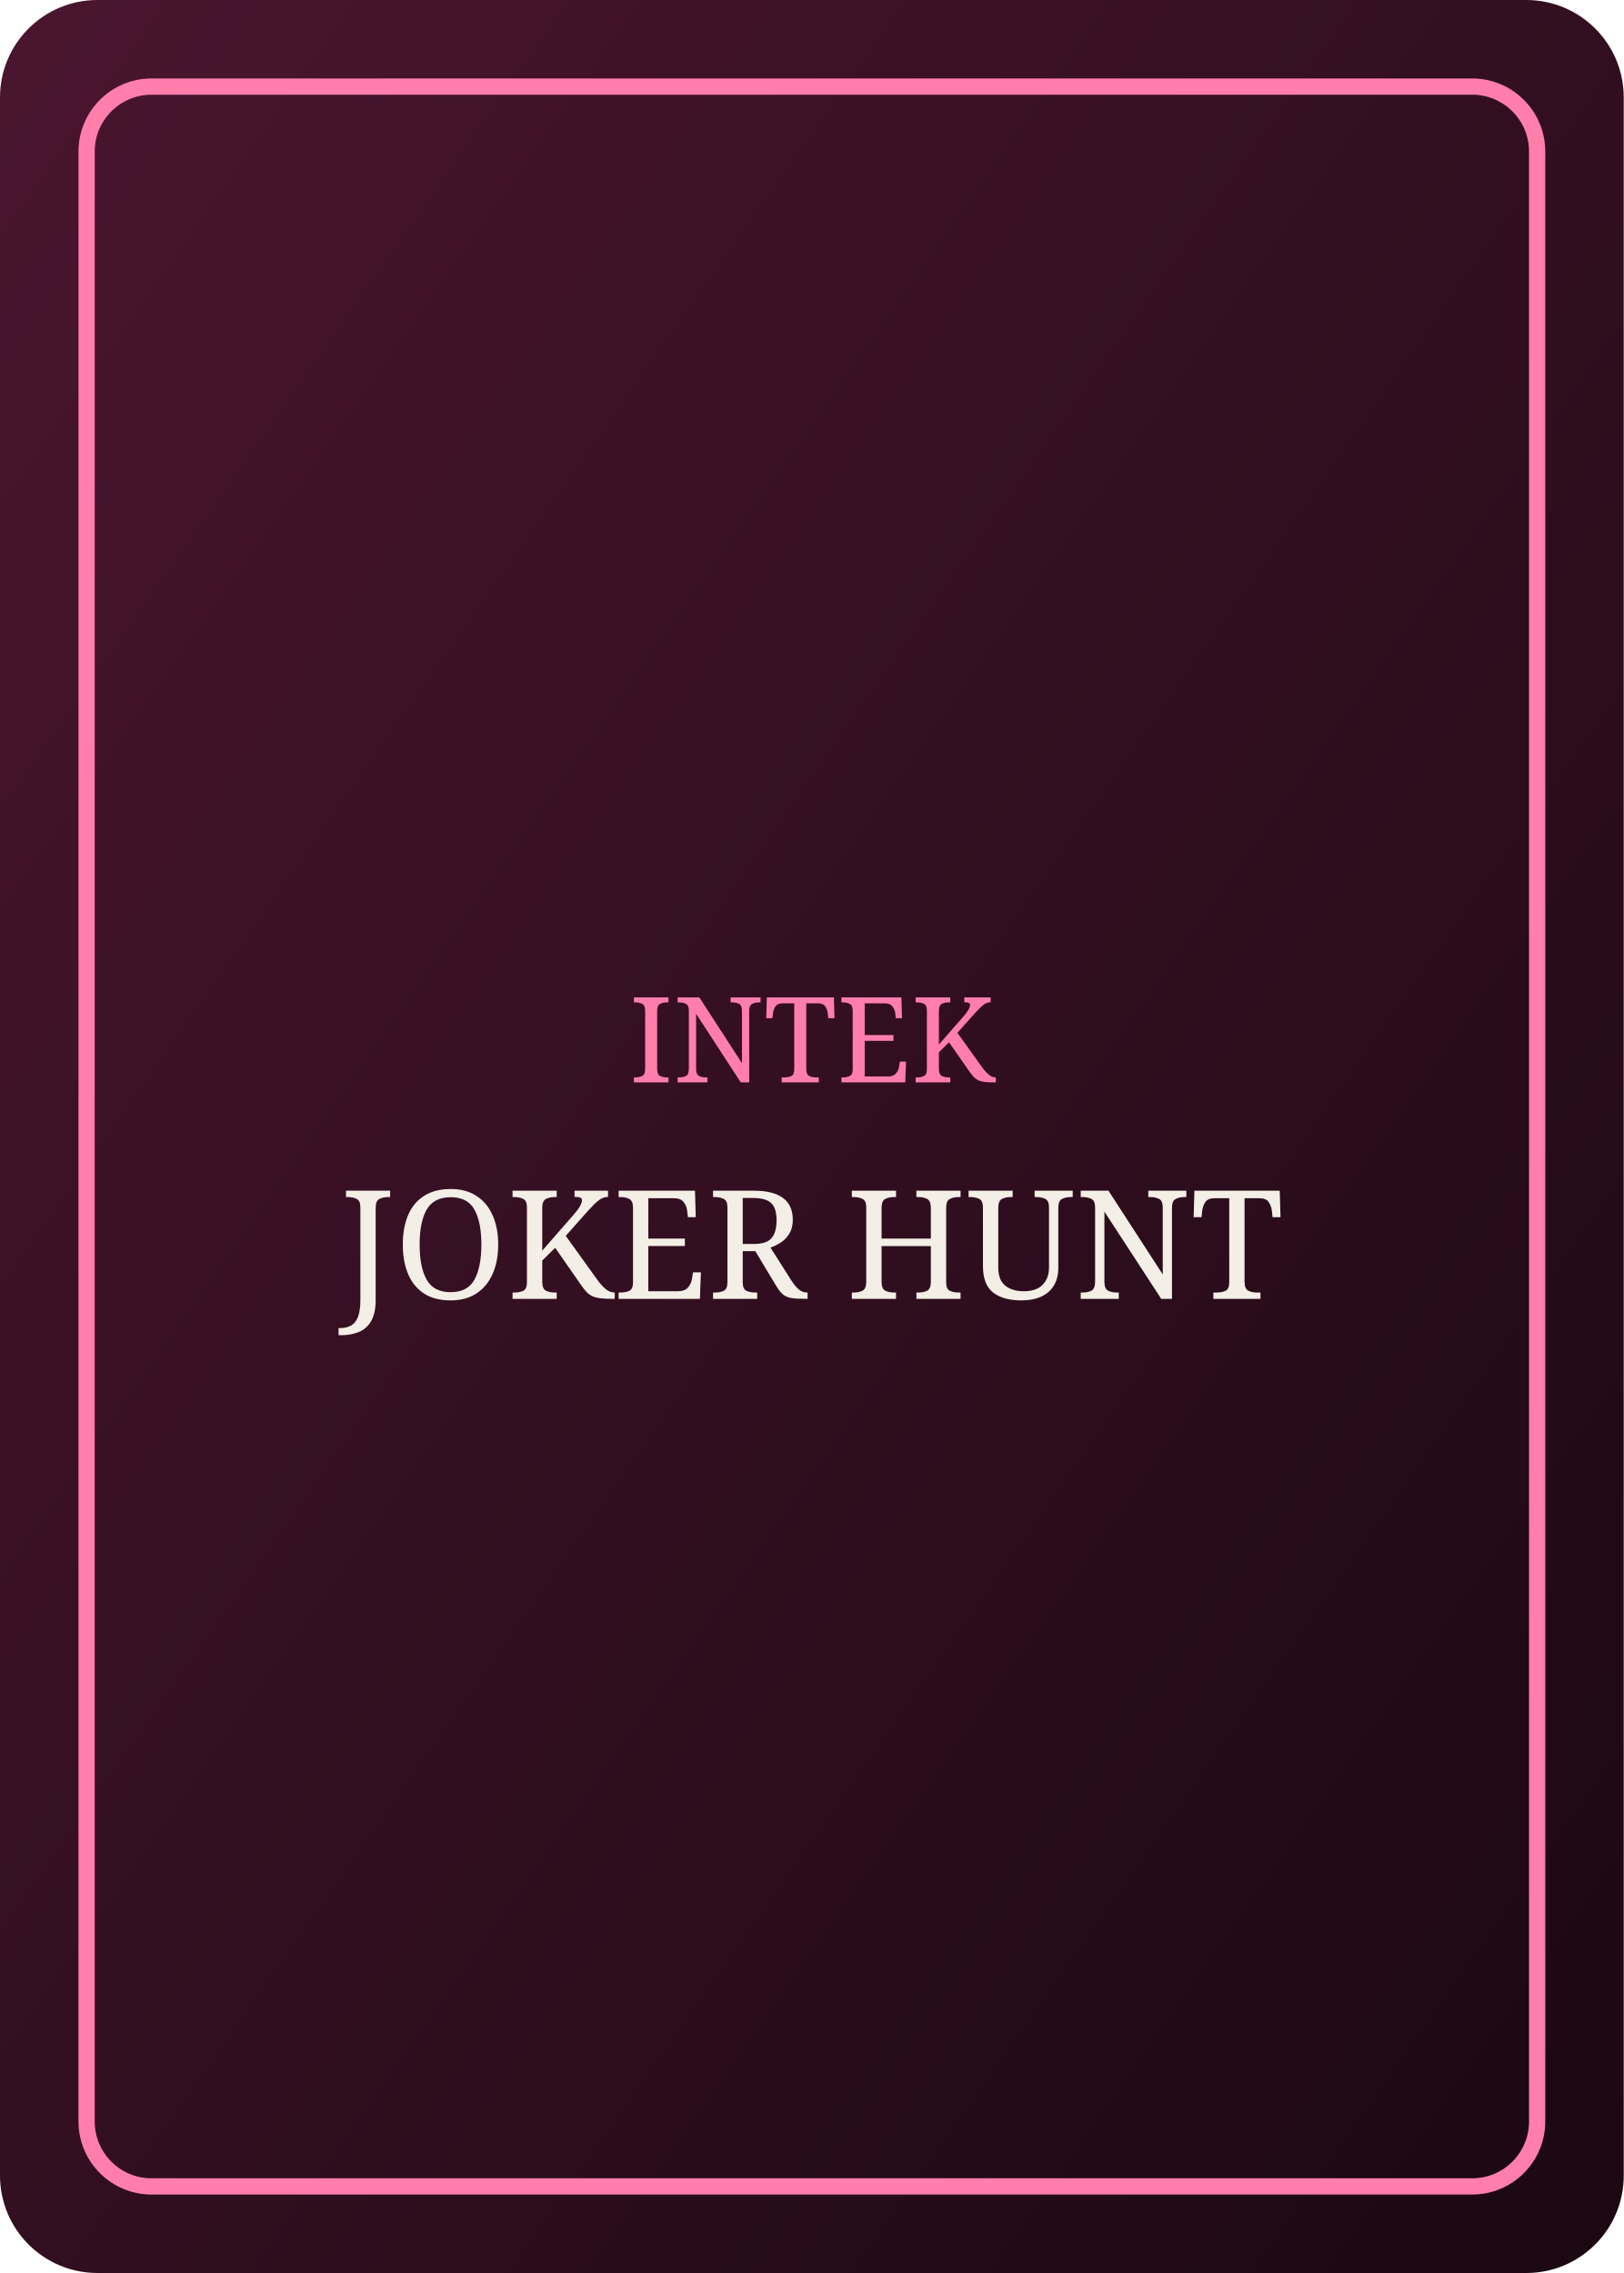
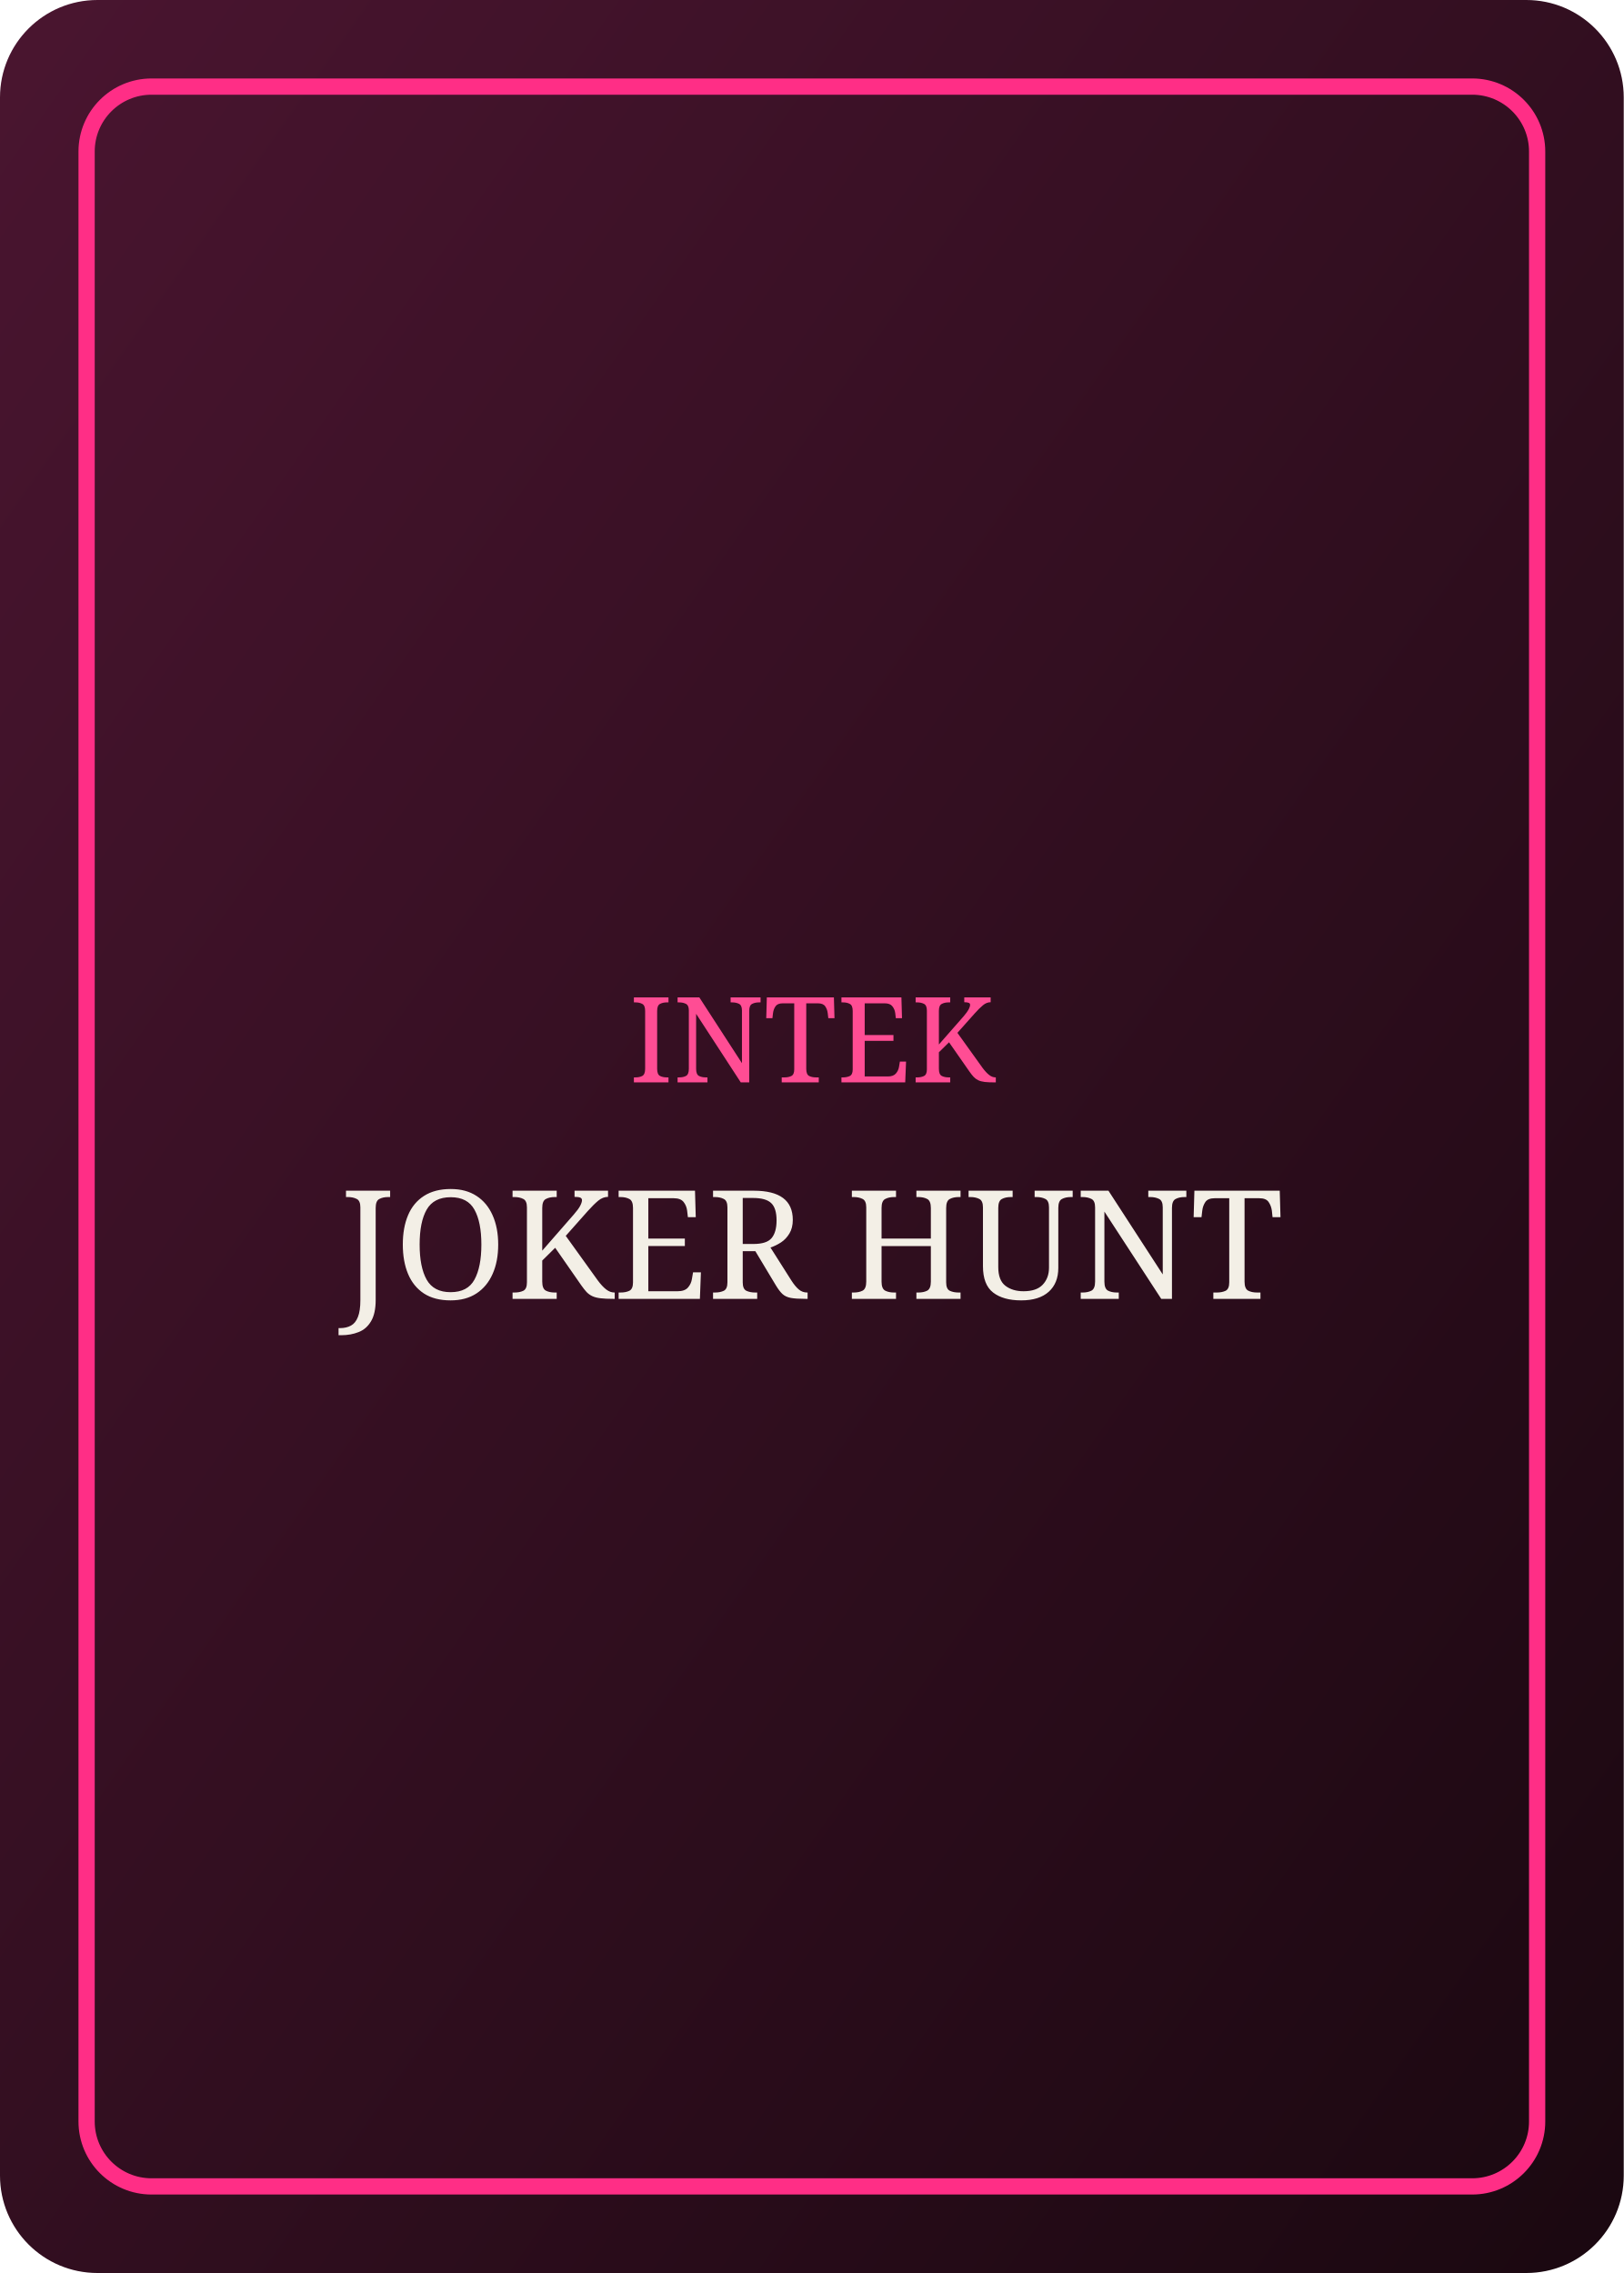
<svg xmlns="http://www.w3.org/2000/svg" viewBox="0 0 300 420">
  <defs>
    <linearGradient id="jf" x1="0" y1="0" x2="1" y2="1">
      <stop offset="0%" stop-color="#4a1530" />
      <stop offset="100%" stop-color="#1a0810" />
    </linearGradient>
  </defs>
  <rect width="300" height="420" rx="18" fill="url(#jf)" />
-   <rect x="16" y="16" width="268" height="388" rx="12" fill="none" stroke="#ff7eac" stroke-width="3" />
-   <text x="150" y="200" text-anchor="middle" fill="#ff7eac" font-size="22" font-family="serif">INTEK</text>
+   <rect x="16" y="16" width="268" height="388" rx="12" fill="none" stroke="#ff2e86" stroke-width="3" />
+   <text x="150" y="200" text-anchor="middle" fill="#ff4d94" font-size="22" font-family="serif">INTEK</text>
  <text x="150" y="240" text-anchor="middle" fill="#f3efe6" font-size="28" font-family="serif">JOKER HUNT</text>
</svg>
